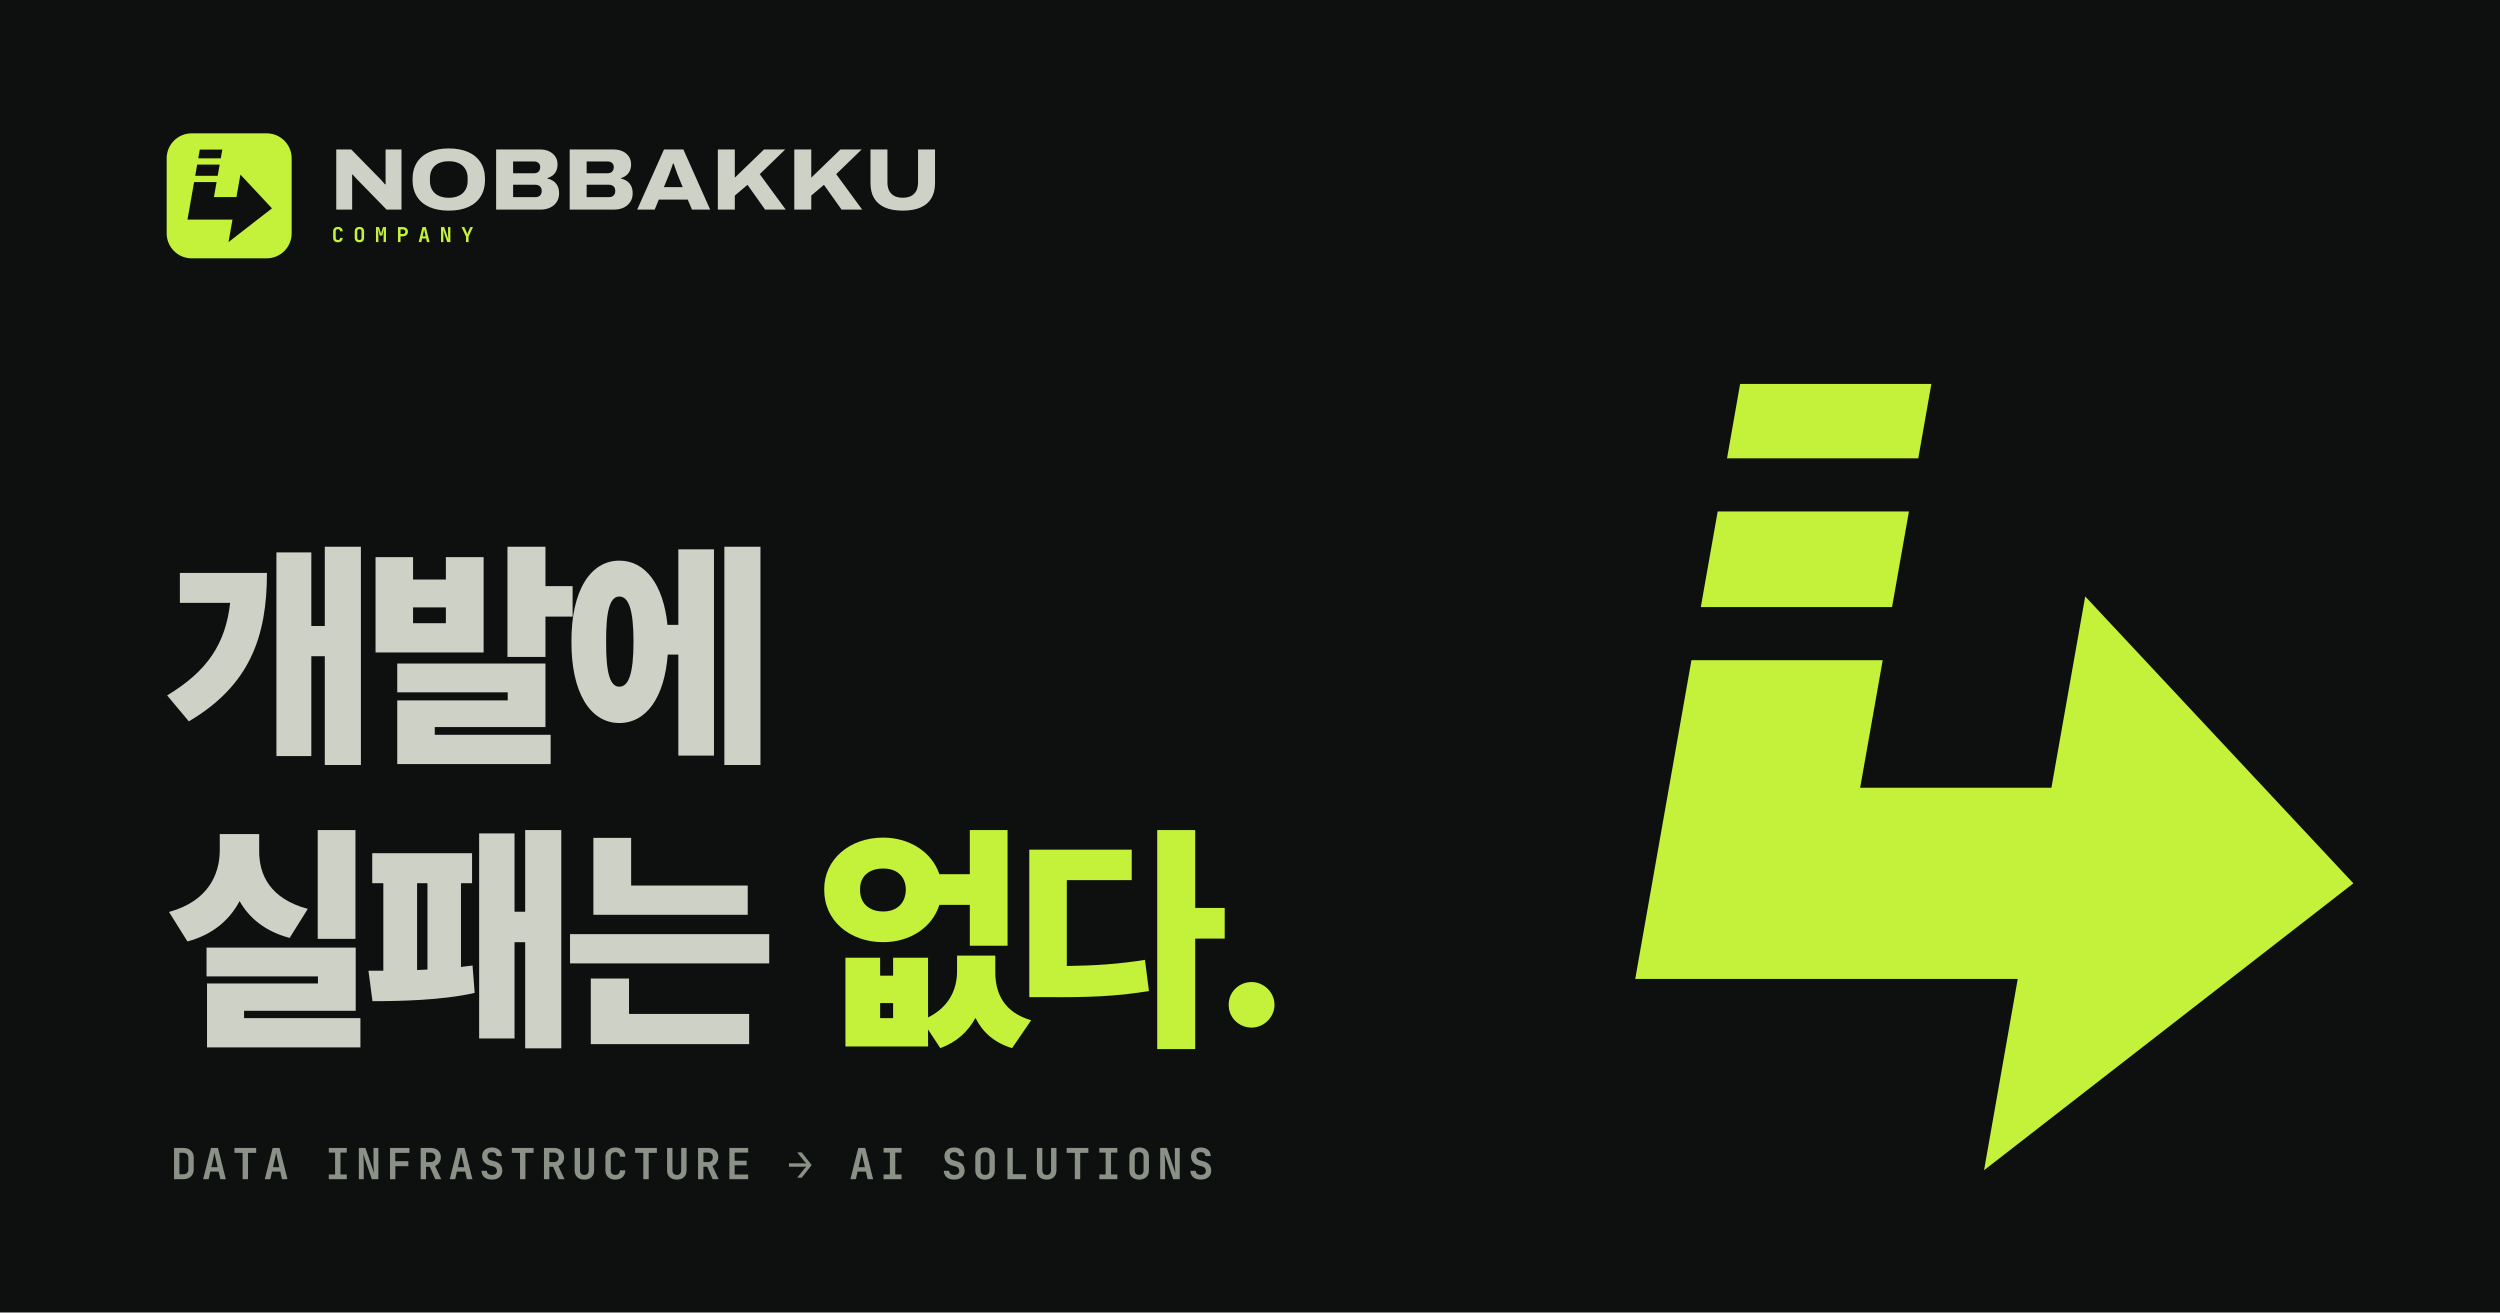
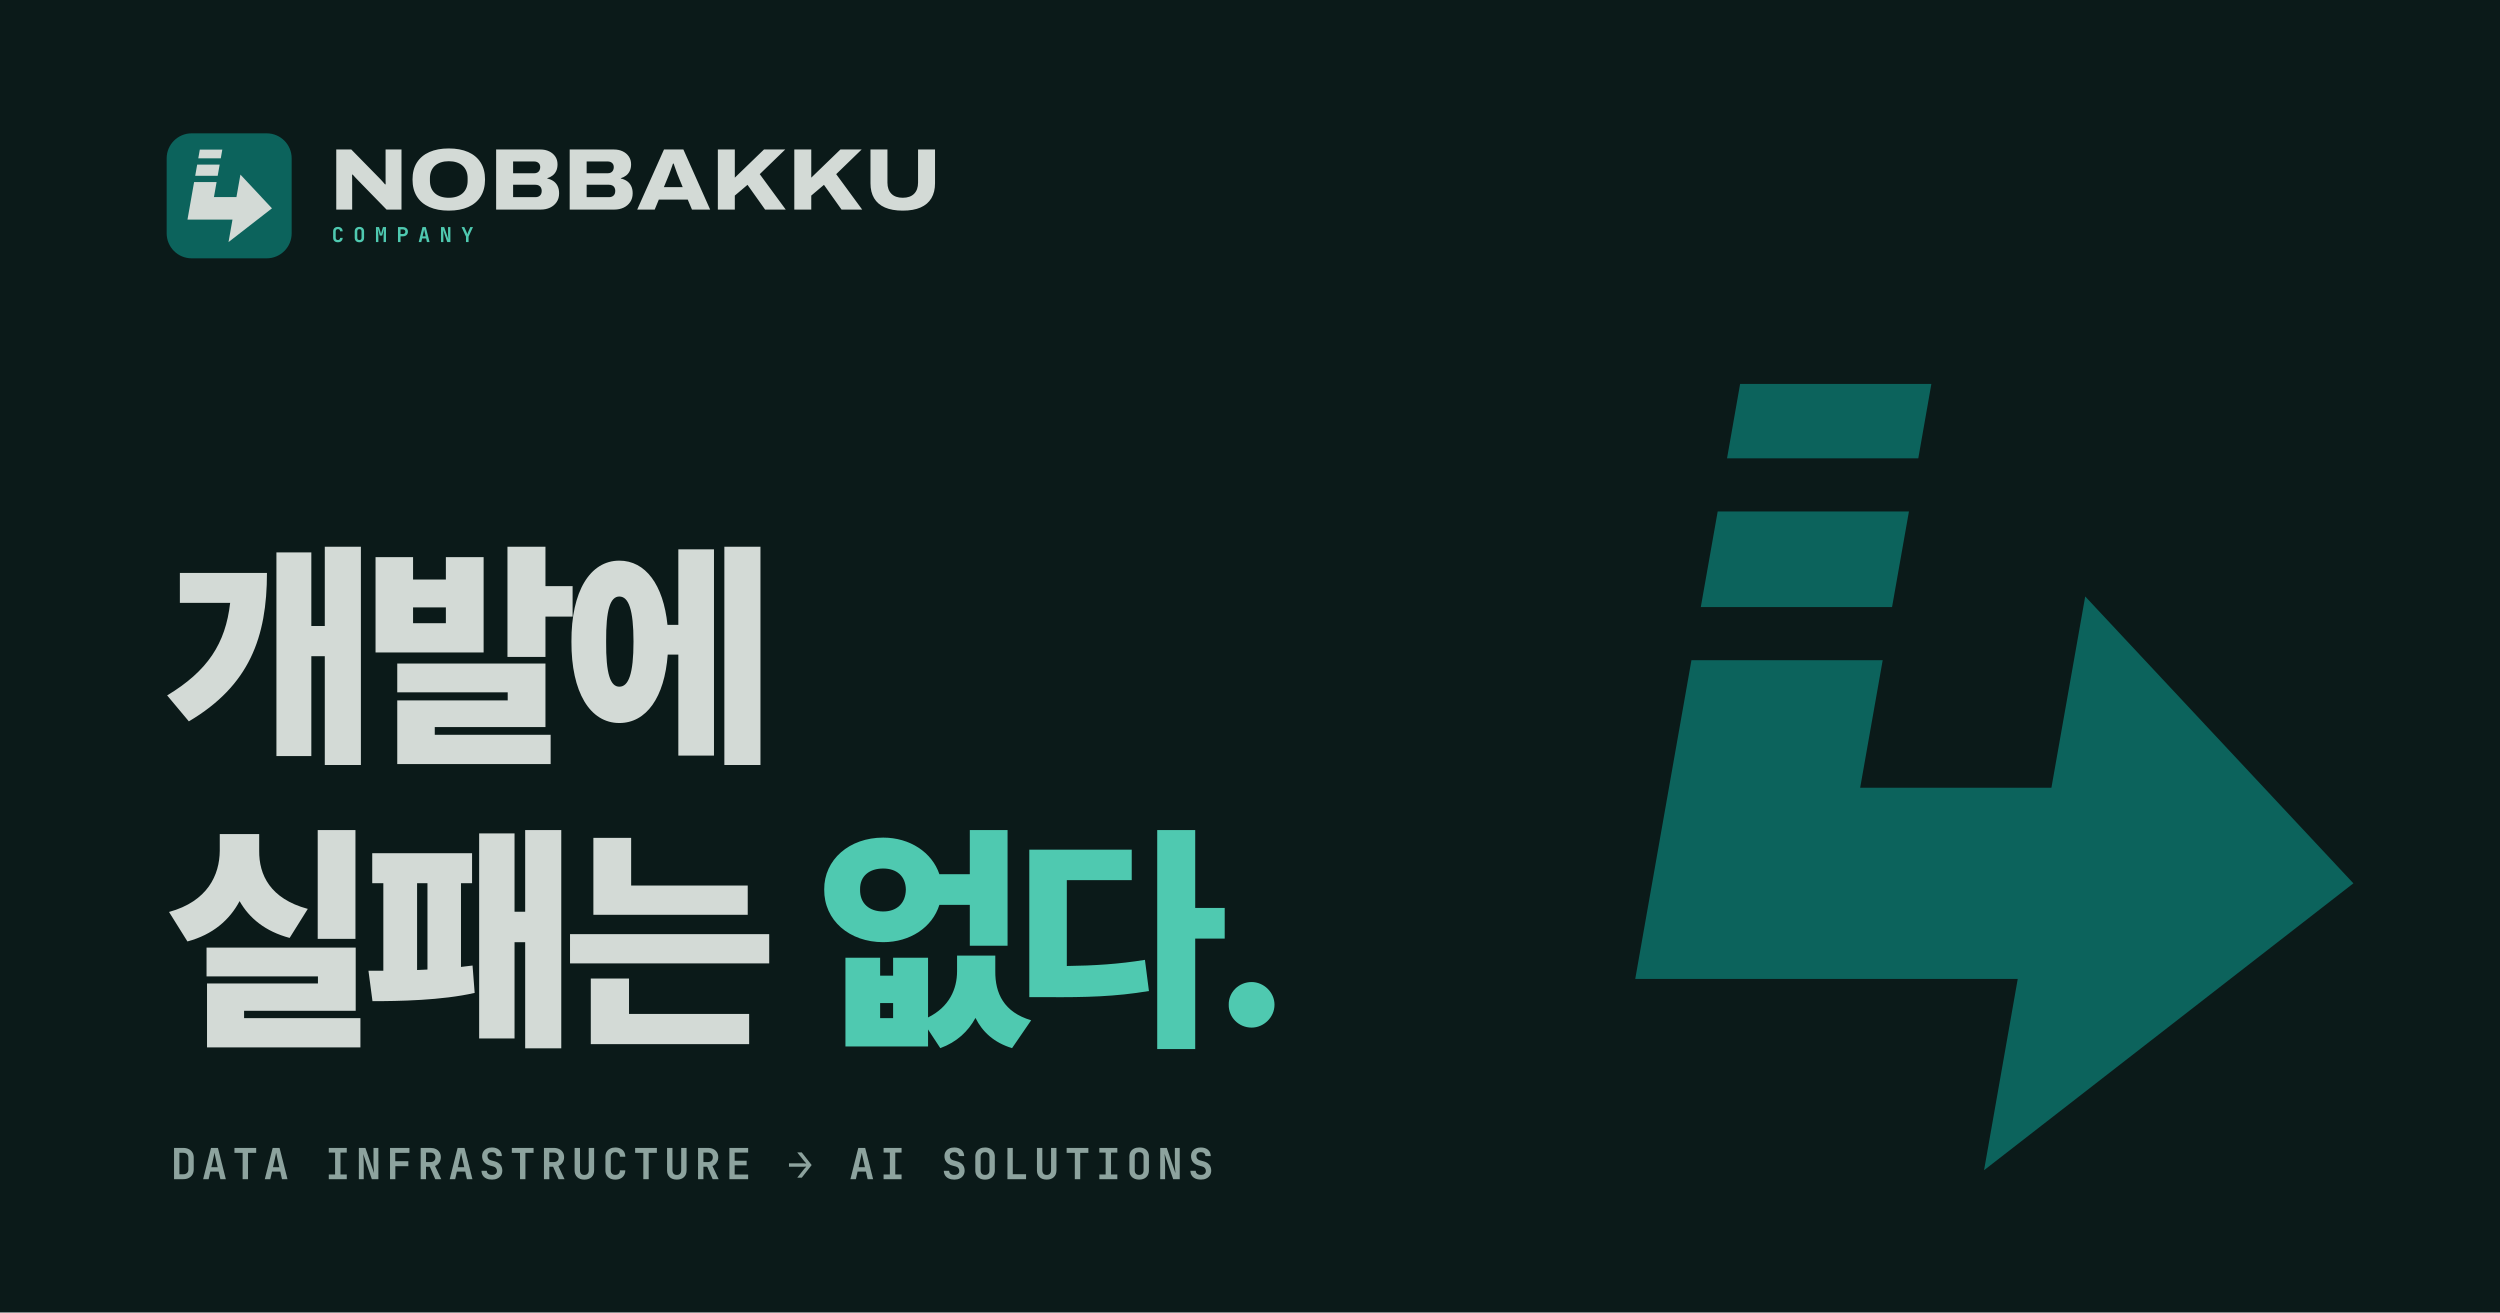
<svg xmlns="http://www.w3.org/2000/svg" viewBox="0 0 1200 630" role="img" aria-label="노빠꾸컴퍼니 — 개발에 실패는 없다.">
-   <rect width="1200" height="630" fill="#0E100F" />
+   <rect width="1200" height="630" fill="#0B1A19" />
  <g transform="translate(80 64) scale(.6)">
-     <path fill="#C4F23A" d="M20 0H80A20 20 0 0 1 100 20V80A20 20 0 0 1 80 100H20A20 20 0 0 1 0 80V20A20 20 0 0 1 20 0Z" />
-     <path fill="#0E100F" d="M26.52 13L44.52 13L43.29 20L25.29 20ZM24.41 25L42.41 25L40.82 34L22.82 34ZM21.94 39L39.94 39L37.82 51L55.82 51L59 33L84.24 60L49.48 87L52.65 69L16.65 69Z" />
-     <path fill="#CDD1C6" d="M135.67 61V12.93H147.7L169.67 35.32Q170.3 35.88 171.21 36.9Q172.12 37.91 173.07 38.96Q174.01 40.01 174.64 40.78H175.2Q175.13 39.38 175.13 37.66Q175.13 35.95 175.13 34.69V12.93H187.87V61H175.9L153.86 38.4Q152.53 37.07 151.1 35.53Q149.66 33.99 148.82 33.01H148.33Q148.33 34.06 148.37 35.71Q148.4 37.35 148.4 39.1V61ZM225.65 61.84Q216.69 61.84 210.19 58.97Q203.68 56.1 200.18 50.54Q196.68 44.98 196.68 36.93Q196.68 28.88 200.18 23.36Q203.68 17.83 210.19 14.96Q216.69 12.09 225.65 12.09Q234.75 12.09 241.22 14.96Q247.69 17.83 251.19 23.36Q254.69 28.88 254.69 36.93Q254.69 44.98 251.19 50.54Q247.69 56.1 241.22 58.97Q234.75 61.84 225.65 61.84ZM225.72 51.55Q229.15 51.55 231.95 50.64Q234.75 49.73 236.71 47.99Q238.66 46.24 239.71 43.72Q240.76 41.2 240.76 38.05V35.81Q240.76 32.66 239.71 30.14Q238.66 27.62 236.71 25.87Q234.75 24.13 231.95 23.22Q229.15 22.31 225.72 22.31Q222.22 22.31 219.42 23.22Q216.62 24.13 214.66 25.87Q212.71 27.62 211.66 30.14Q210.61 32.66 210.61 35.81V38.05Q210.61 41.2 211.66 43.72Q212.71 46.24 214.66 47.99Q216.62 49.73 219.42 50.64Q222.22 51.55 225.72 51.55ZM263.57 61V12.93H299.05Q302.9 12.93 305.98 14.4Q309.06 15.87 310.87 18.53Q312.69 21.19 312.69 24.76Q312.69 27.9 311.61 30.14Q310.52 32.38 308.67 33.78Q306.82 35.18 304.51 35.88V36.16Q307.17 36.72 309.3 38.15Q311.43 39.59 312.69 42.04Q313.95 44.49 313.95 47.99Q313.95 52.11 311.96 55.02Q309.97 57.92 306.68 59.46Q303.39 61 299.26 61ZM277.15 51.06H295.06Q297.23 51.06 298.63 49.8Q300.03 48.55 300.03 45.96Q300.03 44.56 299.43 43.44Q298.84 42.32 297.69 41.72Q296.53 41.13 294.85 41.13H277.15ZM277.15 31.96H293.87Q295.48 31.96 296.57 31.37Q297.65 30.77 298.24 29.65Q298.84 28.53 298.84 27.06Q298.84 24.97 297.51 23.74Q296.18 22.52 294.08 22.52H277.15ZM322.42 61V12.93H357.9Q361.74 12.93 364.82 14.4Q367.9 15.87 369.72 18.53Q371.54 21.19 371.54 24.76Q371.54 27.9 370.45 30.14Q369.37 32.38 367.52 33.78Q365.66 35.18 363.35 35.88V36.16Q366.01 36.72 368.15 38.15Q370.28 39.59 371.54 42.04Q372.8 44.49 372.8 47.99Q372.8 52.11 370.8 55.02Q368.81 57.92 365.52 59.46Q362.23 61 358.1 61ZM335.99 51.06H353.91Q356.08 51.06 357.48 49.8Q358.87 48.55 358.87 45.96Q358.87 44.56 358.28 43.44Q357.69 42.32 356.53 41.72Q355.38 41.13 353.7 41.13H335.99ZM335.99 31.96H352.72Q354.33 31.96 355.41 31.37Q356.5 30.77 357.09 29.65Q357.69 28.53 357.69 27.06Q357.69 24.97 356.36 23.74Q355.03 22.52 352.93 22.52H335.99ZM376.44 61 397.85 12.93H413.38L434.79 61H420.24L416.88 53.02H393.72L390.43 61ZM397.78 43.02H412.82L408.76 33.08Q408.48 32.38 408.06 31.23Q407.64 30.07 407.15 28.71Q406.66 27.34 406.24 26.12Q405.83 24.9 405.62 24.2H405.06Q404.64 25.45 404.04 27.13Q403.45 28.81 402.85 30.42Q402.26 32.03 401.84 33.15ZM440.95 61V12.93H454.52V35.46L477.83 12.93H494.83L474.47 32.66L495.25 61H478.73L464.67 41.2L454.52 49.8V61ZM502.1 61V12.93H515.68V35.46L538.98 12.93H555.98L535.62 32.66L556.4 61H539.89L525.83 41.2L515.68 49.8V61ZM588.87 61.84Q580.33 61.84 574.59 59.32Q568.86 56.8 565.95 51.9Q563.05 47.01 563.05 39.94V12.93H576.62V39.45Q576.62 45.19 579.81 48.37Q582.99 51.55 588.87 51.55Q594.75 51.55 597.93 48.37Q601.11 45.19 601.11 39.45V12.93H614.69V39.94Q614.69 47.01 611.78 51.9Q608.88 56.8 603.14 59.32Q597.41 61.84 588.87 61.84Z" />
-     <path fill="#C4F23A" d="M137 87.16Q135.85 87.16 134.98 86.73Q134.12 86.29 133.65 85.5Q133.18 84.7 133.18 83.61V78.39Q133.18 77.28 133.65 76.5Q134.12 75.71 134.98 75.27Q135.85 74.84 137 74.84Q138.16 74.84 139.01 75.27Q139.86 75.71 140.33 76.5Q140.81 77.28 140.81 78.39H138.74Q138.74 77.53 138.29 77.09Q137.84 76.64 137 76.64Q136.16 76.64 135.7 77.09Q135.24 77.53 135.24 78.37V83.61Q135.24 84.45 135.7 84.9Q136.16 85.36 137 85.36Q137.84 85.36 138.29 84.9Q138.74 84.45 138.74 83.61H140.81Q140.81 84.68 140.33 85.49Q139.86 86.29 139.01 86.73Q138.16 87.16 137 87.16ZM154.19 87.16Q153.04 87.16 152.19 86.73Q151.35 86.29 150.9 85.5Q150.44 84.7 150.44 83.61V78.39Q150.44 77.3 150.9 76.5Q151.35 75.71 152.19 75.27Q153.04 74.84 154.19 74.84Q155.36 74.84 156.2 75.27Q157.04 75.71 157.49 76.5Q157.94 77.3 157.94 78.37V83.61Q157.94 84.7 157.49 85.5Q157.04 86.29 156.2 86.73Q155.36 87.16 154.19 87.16ZM154.19 85.36Q155.03 85.36 155.46 84.9Q155.88 84.45 155.88 83.61V78.39Q155.88 77.53 155.46 77.09Q155.03 76.64 154.19 76.64Q153.35 76.64 152.93 77.09Q152.5 77.53 152.5 78.39V83.61Q152.5 84.45 152.93 84.9Q153.37 85.36 154.19 85.36ZM167.44 87V75H169.87L171.04 78.81Q171.22 79.39 171.34 79.87Q171.45 80.34 171.48 80.56Q171.52 80.34 171.63 79.87Q171.75 79.39 171.91 78.81L173.03 75H175.46V87H173.54V83.27Q173.54 82.45 173.59 81.48Q173.64 80.51 173.7 79.54Q173.77 78.57 173.86 77.7Q173.95 76.82 174.02 76.17L172.41 81.84H170.53L168.87 76.17Q168.95 76.79 169.04 77.64Q169.12 78.48 169.19 79.45Q169.27 80.41 169.32 81.39Q169.36 82.38 169.36 83.27V87ZM185.05 87V75H189.04Q190.24 75 191.14 75.46Q192.03 75.92 192.53 76.75Q193.02 77.58 193.02 78.7Q193.02 79.8 192.52 80.64Q192.02 81.48 191.13 81.94Q190.24 82.4 189.04 82.4H187.1V87ZM187.1 80.54H189.04Q189.9 80.54 190.41 80.04Q190.93 79.54 190.93 78.7Q190.93 77.84 190.41 77.35Q189.9 76.86 189.04 76.86H187.1ZM201.62 87 204.64 75H207.29L210.33 87H208.22L207.57 84.09H204.38L203.72 87ZM204.76 82.41H207.19L206.47 79.19Q206.28 78.39 206.15 77.74Q206.02 77.09 205.97 76.79Q205.92 77.09 205.8 77.74Q205.68 78.39 205.48 79.18ZM219.48 87V75H222L225.34 84.7Q225.29 84.17 225.23 83.46Q225.17 82.74 225.14 81.99Q225.11 81.25 225.11 80.69V75H226.98V87H224.47L221.16 77.3Q221.19 77.78 221.24 78.45Q221.29 79.13 221.33 79.83Q221.36 80.54 221.36 81.13V87ZM239.46 87V82.64L235.94 75H238.09L239.97 79.16Q240.18 79.65 240.33 80.13Q240.48 80.61 240.53 80.87Q240.59 80.61 240.73 80.13Q240.87 79.65 241.08 79.16L242.91 75H245.05L241.53 82.64V87Z" />
+     <path fill="#0C635C" d="M20 0H80A20 20 0 0 1 100 20V80A20 20 0 0 1 80 100H20A20 20 0 0 1 0 80V20A20 20 0 0 1 20 0Z" />
+     <path fill="#D3DAD6" d="M26.52 13L44.52 13L43.29 20L25.29 20ZM24.41 25L42.41 25L40.82 34L22.82 34ZM21.94 39L39.94 39L37.82 51L55.82 51L59 33L84.24 60L49.48 87L52.65 69L16.65 69Z" />
+     <path fill="#D3DAD6" d="M135.67 61V12.93H147.7L169.67 35.32Q170.3 35.88 171.21 36.9Q172.12 37.91 173.07 38.96Q174.01 40.01 174.64 40.78H175.2Q175.13 39.38 175.13 37.66Q175.13 35.95 175.13 34.69V12.93H187.87V61H175.9L153.86 38.4Q152.53 37.07 151.1 35.53Q149.66 33.99 148.82 33.01H148.33Q148.33 34.06 148.37 35.71Q148.4 37.35 148.4 39.1V61ZM225.65 61.84Q216.69 61.84 210.19 58.97Q203.68 56.1 200.18 50.54Q196.68 44.98 196.68 36.93Q196.68 28.88 200.18 23.36Q203.68 17.83 210.19 14.96Q216.69 12.09 225.65 12.09Q234.75 12.09 241.22 14.96Q247.69 17.83 251.19 23.36Q254.69 28.88 254.69 36.93Q254.69 44.98 251.19 50.54Q247.69 56.1 241.22 58.97Q234.75 61.84 225.65 61.84ZM225.72 51.55Q229.15 51.55 231.95 50.64Q234.75 49.73 236.71 47.99Q238.66 46.24 239.71 43.72Q240.76 41.2 240.76 38.05V35.81Q240.76 32.66 239.71 30.14Q238.66 27.62 236.71 25.87Q234.75 24.13 231.95 23.22Q229.15 22.31 225.72 22.31Q222.22 22.31 219.42 23.22Q216.62 24.13 214.66 25.87Q212.71 27.62 211.66 30.14Q210.61 32.66 210.61 35.81V38.05Q210.61 41.2 211.66 43.72Q212.71 46.24 214.66 47.99Q216.62 49.73 219.42 50.64Q222.22 51.55 225.72 51.55ZM263.57 61V12.93H299.05Q302.9 12.93 305.98 14.4Q309.06 15.87 310.87 18.53Q312.69 21.19 312.69 24.76Q312.69 27.9 311.61 30.14Q310.52 32.38 308.67 33.78Q306.82 35.18 304.51 35.88V36.16Q307.17 36.72 309.3 38.15Q311.43 39.59 312.69 42.04Q313.95 44.49 313.95 47.99Q313.95 52.11 311.96 55.02Q309.97 57.92 306.68 59.46Q303.39 61 299.26 61ZM277.15 51.06H295.06Q297.23 51.06 298.63 49.8Q300.03 48.55 300.03 45.96Q300.03 44.56 299.43 43.44Q298.84 42.32 297.69 41.72Q296.53 41.13 294.85 41.13H277.15ZM277.15 31.96H293.87Q295.48 31.96 296.57 31.37Q297.65 30.77 298.24 29.65Q298.84 28.53 298.84 27.06Q298.84 24.97 297.51 23.74Q296.18 22.52 294.08 22.52H277.15ZM322.42 61V12.93H357.9Q361.74 12.93 364.82 14.4Q367.9 15.87 369.72 18.53Q371.54 21.19 371.54 24.76Q371.54 27.9 370.45 30.14Q369.37 32.38 367.52 33.78Q365.66 35.18 363.35 35.88V36.16Q366.01 36.72 368.15 38.15Q370.28 39.59 371.54 42.04Q372.8 44.49 372.8 47.99Q372.8 52.11 370.8 55.02Q368.81 57.92 365.52 59.46Q362.23 61 358.1 61ZM335.99 51.06H353.91Q356.08 51.06 357.48 49.8Q358.87 48.55 358.87 45.96Q358.87 44.56 358.28 43.44Q357.69 42.32 356.53 41.72Q355.38 41.13 353.7 41.13H335.99ZM335.99 31.96H352.72Q354.33 31.96 355.41 31.37Q356.5 30.77 357.09 29.65Q357.69 28.53 357.69 27.06Q357.69 24.97 356.36 23.74Q355.03 22.52 352.93 22.52H335.99ZM376.44 61 397.85 12.93H413.38L434.79 61H420.24L416.88 53.02H393.72L390.43 61ZM397.78 43.02H412.82L408.76 33.08Q408.48 32.38 408.06 31.23Q407.64 30.07 407.15 28.71Q406.66 27.34 406.24 26.12Q405.83 24.9 405.62 24.2H405.06Q404.64 25.45 404.04 27.13Q403.45 28.81 402.85 30.42Q402.26 32.03 401.84 33.15ZM440.95 61V12.93H454.52V35.46L477.83 12.93H494.83L474.47 32.66L495.25 61H478.73L464.67 41.2L454.52 49.8V61ZM502.1 61V12.93H515.68V35.46L538.98 12.93H555.98L535.62 32.66L556.4 61H539.89L525.83 41.2L515.68 49.8V61ZM588.87 61.84Q580.33 61.84 574.59 59.32Q568.86 56.8 565.95 51.9Q563.05 47.01 563.05 39.94V12.93H576.62V39.45Q576.62 45.19 579.81 48.37Q582.99 51.55 588.87 51.55Q594.75 51.55 597.93 48.37Q601.11 45.19 601.11 39.45V12.93H614.69V39.94Q614.69 47.01 611.78 51.9Q608.88 56.8 603.14 59.32Q597.41 61.84 588.87 61.84Z" />
+     <path fill="#4FC9B0" d="M137 87.16Q135.85 87.16 134.98 86.73Q134.12 86.29 133.65 85.5Q133.18 84.7 133.18 83.61V78.39Q133.18 77.28 133.65 76.5Q134.12 75.71 134.98 75.27Q135.85 74.84 137 74.84Q138.16 74.84 139.01 75.27Q139.86 75.71 140.33 76.5Q140.81 77.28 140.81 78.39H138.74Q138.74 77.53 138.29 77.09Q137.84 76.64 137 76.64Q136.16 76.64 135.7 77.09Q135.24 77.53 135.24 78.37V83.61Q135.24 84.45 135.7 84.9Q136.16 85.36 137 85.36Q137.84 85.36 138.29 84.9Q138.74 84.45 138.74 83.61H140.81Q140.81 84.68 140.33 85.49Q139.86 86.29 139.01 86.73Q138.16 87.16 137 87.16ZM154.19 87.16Q153.04 87.16 152.19 86.73Q151.35 86.29 150.9 85.5Q150.44 84.7 150.44 83.61V78.39Q150.44 77.3 150.9 76.5Q151.35 75.71 152.19 75.27Q153.04 74.84 154.19 74.84Q155.36 74.84 156.2 75.27Q157.04 75.71 157.49 76.5Q157.94 77.3 157.94 78.37V83.61Q157.94 84.7 157.49 85.5Q157.04 86.29 156.2 86.73Q155.36 87.16 154.19 87.16ZM154.19 85.36Q155.03 85.36 155.46 84.9Q155.88 84.45 155.88 83.61V78.39Q155.88 77.53 155.46 77.09Q155.03 76.64 154.19 76.64Q153.35 76.64 152.93 77.09Q152.5 77.53 152.5 78.39V83.61Q152.5 84.45 152.93 84.9Q153.37 85.36 154.19 85.36ZM167.44 87V75H169.87L171.04 78.81Q171.22 79.39 171.34 79.87Q171.45 80.34 171.48 80.56Q171.52 80.34 171.63 79.87Q171.75 79.39 171.91 78.81L173.03 75H175.46V87H173.54V83.27Q173.54 82.45 173.59 81.48Q173.64 80.51 173.7 79.54Q173.77 78.57 173.86 77.7Q173.95 76.82 174.02 76.17L172.41 81.84H170.53L168.87 76.17Q168.95 76.79 169.04 77.64Q169.12 78.48 169.19 79.45Q169.27 80.41 169.32 81.39Q169.36 82.38 169.36 83.27V87ZM185.05 87V75H189.04Q190.24 75 191.14 75.46Q192.03 75.92 192.53 76.75Q193.02 77.58 193.02 78.7Q193.02 79.8 192.52 80.64Q192.02 81.48 191.13 81.94Q190.24 82.4 189.04 82.4H187.1V87ZM187.1 80.54H189.04Q189.9 80.54 190.41 80.04Q190.93 79.54 190.93 78.7Q190.93 77.84 190.41 77.35Q189.9 76.86 189.04 76.86H187.1ZM201.62 87 204.64 75H207.29L210.33 87H208.22L207.57 84.09H204.38L203.72 87ZM204.76 82.41H207.19L206.47 79.19Q206.28 78.39 206.15 77.74Q206.02 77.09 205.97 76.79Q205.92 77.09 205.8 77.74Q205.68 78.39 205.48 79.18ZM219.48 87V75H222L225.34 84.7Q225.29 84.17 225.23 83.46Q225.17 82.74 225.14 81.99Q225.11 81.25 225.11 80.69V75H226.98V87H224.47L221.16 77.3Q221.19 77.78 221.24 78.45Q221.29 79.13 221.33 79.83Q221.36 80.54 221.36 81.13V87ZM239.46 87V82.64L235.94 75H238.09L239.97 79.16Q240.18 79.65 240.33 80.13Q240.48 80.61 240.53 80.87Q240.59 80.61 240.73 80.13Q240.87 79.65 241.08 79.16L242.91 75H245.05L241.53 82.64V87Z" />
  </g>
-   <path fill="#CDD1C6" d="M173.23 262.43H155.9V300.49H149.44V265.15H132.68V362.91H149.44V314.99H155.9V367.21H173.23ZM128.14 275H86.34V289.39H110.47C108.26 308.93 99.65 322.07 80.23 333.8L90.65 346.26C119.76 329.04 128.14 305.82 128.14 275ZM198.27 267.41H180.26V313.18H232.14V267.41H214.02V278.18H198.27ZM198.27 299.13V291.54H214.02V299.13ZM261.82 262.43H243.58V315.33H261.82V295.96H274.85V281.35H261.82ZM261.82 318.5H190.68V332.32H243.7V336.18H190.68V366.76H264.31V352.71H208.69V348.98H261.82ZM365.02 262.43H347.69V367.21H365.02ZM342.71 263.68H325.6V299.93H320.39C318.41 280.61 309.8 269.11 297.28 269.11C283.24 269.11 274.17 283.84 274.29 307.97C274.17 332.32 283.24 347.05 297.28 347.05C310.2 347.05 318.98 334.82 320.51 314.2H325.6V362.68H342.71ZM297.28 286.33C301.7 286.33 304.08 292.56 304.08 307.97C304.08 323.49 301.7 329.61 297.28 329.61C292.98 329.61 290.83 323.49 290.94 307.97C290.83 292.56 292.98 286.33 297.28 286.33ZM170.62 398.43H152.5V450.65H170.62ZM170.74 454.84H99.14V468.66H152.61V472.06H99.37V502.76H173V488.71H117.16V485.2H170.74ZM124.41 408.4V400.36H105.49V408.4C105.38 419.95 99.71 432.64 81.13 437.74L89.97 451.9C102.2 448.61 110.25 441.53 115 432.53C119.65 440.74 127.35 447.08 139.02 450.2L147.74 436.27C129.62 431.39 124.29 419.84 124.41 408.4ZM269.41 398.43H252.08V437.62H246.98V400.02H229.99V498.46H246.98V452.24H252.08V503.21H269.41ZM226.59 409.53H178.67V423.92H184V465.95H176.86L178.79 480.56C191.13 480.56 212.09 480.22 227.84 476.59L226.82 463.45L221.27 464.13V423.92H226.59ZM200.2 465.61V423.92H205.18V465.38ZM358.91 425.05H302.95V402.17H284.82V439.1H358.91ZM369.22 448.39H273.61V462.43H369.22ZM359.59 486.68H301.93V469.68H283.58V501.18H359.59Z" />
-   <path fill="#C4F23A" d="M422.46 459.71H405.81V502.31H445.46V494.15L451.35 503.1C459.28 500.21 464.72 495.06 468.23 488.6C471.57 495.34 477.18 500.5 485.79 503.1L494.96 489.73C481.82 485.88 477.63 476.71 477.74 466.17V458.7H459.39V466.17C459.39 474.78 455.65 483.33 445.46 488.38V459.71H428.69V468.32H422.46ZM422.46 488.71V481.46H428.69V488.71ZM423.94 402.05C407.74 402.05 395.5 412.59 395.62 426.98C395.5 441.82 407.74 452.24 423.94 452.24C436.85 452.24 447.5 445.16 450.9 434.34H465.51V453.94H483.63V398.43H465.51V419.61H450.9C447.38 409.13 436.74 402.05 423.94 402.05ZM423.94 416.89C430.28 416.89 434.7 420.41 434.81 426.98C434.7 433.77 430.28 437.51 423.94 437.51C417.37 437.51 412.72 433.77 412.83 426.98C412.72 420.41 417.37 416.89 423.94 416.89ZM573.7 398.43H555.46V503.55H573.7V450.54H587.86V435.81H573.7ZM543.23 407.83H494.06V478.63H503.12C520.8 478.75 535.41 478.41 551.49 475.69L549.57 460.73C536.99 462.77 525.16 463.51 512.07 463.68V422.45H543.23ZM600.78 493.25C606.55 493.25 611.76 488.38 611.76 482.26C611.76 476.25 606.55 471.38 600.78 471.38C594.66 471.38 589.68 476.25 589.79 482.26C589.68 488.38 594.66 493.25 600.78 493.25Z" />
-   <path fill="#8B9187" d="M83.54 566V551H88Q89.52 551 90.64 551.58Q91.76 552.15 92.38 553.2Q92.99 554.25 92.99 555.68V561.29Q92.99 562.71 92.38 563.77Q91.76 564.83 90.64 565.41Q89.52 566 88 566ZM86.11 563.64H88Q89.11 563.64 89.77 563.01Q90.42 562.38 90.42 561.29V555.68Q90.42 554.62 89.77 553.99Q89.11 553.36 88 553.36H86.11ZM97.51 566 101.29 551H104.6L108.4 566H105.77L104.95 562.36H100.97L100.14 566ZM101.44 560.27H104.48L103.58 556.24Q103.35 555.23 103.18 554.42Q103.02 553.61 102.96 553.24Q102.9 553.61 102.74 554.42Q102.59 555.23 102.34 556.22ZM116.46 566V553.38H112.53V551H122.97V553.38H119.05V566ZM127.1 566 130.88 551H134.19L137.99 566H135.36L134.54 562.36H130.55L129.73 566ZM131.03 560.27H134.07L133.16 556.24Q132.94 555.23 132.77 554.42Q132.61 553.61 132.55 553.24Q132.49 553.61 132.33 554.42Q132.18 555.23 131.93 556.22ZM157.82 566V563.74H160.84V553.26H157.82V551H166.45V553.26H163.43V563.74H166.45V566ZM172.25 566V551H175.39L179.56 563.12Q179.5 562.47 179.43 561.57Q179.36 560.68 179.32 559.74Q179.27 558.81 179.27 558.11V551H181.62V566H178.47L174.34 553.88Q174.38 554.47 174.45 555.32Q174.51 556.16 174.55 557.04Q174.59 557.92 174.59 558.66V566ZM187.21 566V551H196.53V553.38H189.73V557.39H196V559.77H189.77V566ZM201.92 566V551H206.66Q208.16 551 209.26 551.55Q210.36 552.11 210.98 553.11Q211.6 554.1 211.6 555.46Q211.6 556.94 210.85 558.07Q210.1 559.2 208.82 559.67L211.8 566H208.92L206.32 560.04H204.49V566ZM204.49 557.78H206.66Q207.75 557.78 208.37 557.18Q208.99 556.59 208.99 555.54Q208.99 554.47 208.37 553.87Q207.75 553.26 206.66 553.26H204.49ZM215.87 566 219.65 551H222.96L226.76 566H224.13L223.31 562.36H219.32L218.5 566ZM219.79 560.27H222.84L221.93 556.24Q221.71 555.23 221.54 554.42Q221.38 553.61 221.32 553.24Q221.25 553.61 221.1 554.42Q220.95 555.23 220.7 556.22ZM236.15 566.21Q234.61 566.21 233.48 565.69Q232.35 565.18 231.74 564.22Q231.14 563.27 231.12 561.97H233.68Q233.68 562.9 234.35 563.42Q235.02 563.95 236.17 563.95Q237.28 563.95 237.91 563.43Q238.53 562.92 238.53 562.01Q238.53 561.25 238.09 560.69Q237.65 560.12 236.83 559.92L235.1 559.45Q233.34 558.99 232.38 557.82Q231.42 556.65 231.42 554.99Q231.42 553.71 232 552.77Q232.58 551.82 233.63 551.31Q234.69 550.79 236.13 550.79Q238.31 550.79 239.58 551.91Q240.86 553.03 240.88 554.92H238.31Q238.31 554.04 237.73 553.54Q237.16 553.03 236.11 553.03Q235.1 553.03 234.55 553.51Q233.99 553.98 233.99 554.84Q233.99 555.62 234.41 556.17Q234.84 556.71 235.64 556.94L237.42 557.43Q239.21 557.88 240.16 559.04Q241.1 560.21 241.1 561.91Q241.1 563.18 240.49 564.16Q239.87 565.14 238.76 565.67Q237.65 566.21 236.15 566.21ZM249.61 566V553.38H245.68V551H256.12V553.38H252.2V566ZM261.1 566V551H265.84Q267.34 551 268.44 551.55Q269.54 552.11 270.16 553.11Q270.77 554.1 270.77 555.46Q270.77 556.94 270.02 558.07Q269.27 559.2 268 559.67L270.98 566H268.1L265.49 560.04H263.66V566ZM263.66 557.78H265.84Q266.93 557.78 267.55 557.18Q268.16 556.59 268.16 555.54Q268.16 554.47 267.55 553.87Q266.93 553.26 265.84 553.26H263.66ZM280.49 566.21Q278.29 566.21 277.05 565Q275.81 563.8 275.81 561.73V551H278.4V561.71Q278.4 562.77 278.93 563.37Q279.47 563.97 280.49 563.97Q281.5 563.97 282.04 563.37Q282.59 562.77 282.59 561.71V551H285.18V561.73Q285.18 563.8 283.95 565Q282.71 566.21 280.49 566.21ZM295.37 566.21Q293.93 566.21 292.85 565.66Q291.77 565.12 291.19 564.12Q290.6 563.12 290.6 561.77V555.23Q290.6 553.86 291.19 552.87Q291.77 551.88 292.85 551.34Q293.93 550.79 295.37 550.79Q296.83 550.79 297.89 551.34Q298.95 551.88 299.54 552.87Q300.14 553.86 300.14 555.23H297.55Q297.55 554.16 296.98 553.61Q296.42 553.05 295.37 553.05Q294.32 553.05 293.75 553.61Q293.17 554.16 293.17 555.21V561.77Q293.17 562.82 293.75 563.38Q294.32 563.95 295.37 563.95Q296.42 563.95 296.98 563.38Q297.55 562.82 297.55 561.77H300.14Q300.14 563.1 299.54 564.11Q298.95 565.12 297.89 565.66Q296.83 566.21 295.37 566.21ZM308.79 566V553.38H304.86V551H315.3V553.38H311.38V566ZM324.88 566.21Q322.68 566.21 321.43 565Q320.19 563.8 320.19 561.73V551H322.78V561.71Q322.78 562.77 323.32 563.37Q323.85 563.97 324.88 563.97Q325.88 563.97 326.43 563.37Q326.97 562.77 326.97 561.71V551H329.56V561.73Q329.56 563.8 328.33 565Q327.1 566.21 324.88 566.21ZM335.07 566V551H339.82Q341.32 551 342.41 551.55Q343.51 552.11 344.13 553.11Q344.75 554.1 344.75 555.46Q344.75 556.94 344 558.07Q343.25 559.2 341.97 559.67L344.95 566H342.08L339.47 560.04H337.64V566ZM337.64 557.78H339.82Q340.9 557.78 341.52 557.18Q342.14 556.59 342.14 555.54Q342.14 554.47 341.52 553.87Q340.9 553.26 339.82 553.26H337.64ZM350.11 566V551H359.11V553.24H352.64V557.14H358.39V559.36H352.64V563.76H359.11V566ZM382.68 565.28 386.01 561.07Q386.21 560.8 386.48 560.54Q386.75 560.29 386.93 560.14V559.96Q386.66 559.98 386.25 560.01Q385.84 560.04 385.49 560.04H378.71V558.4H385.49Q385.84 558.4 386.25 558.43Q386.66 558.46 386.93 558.5V558.32Q386.79 558.19 386.53 557.92Q386.27 557.66 386.01 557.35L382.68 553.16H384.84L389.6 559.22L384.86 565.28ZM408.2 566 411.98 551H415.29L419.09 566H416.46L415.64 562.36H411.65L410.83 566ZM412.12 560.27H415.16L414.26 556.24Q414.03 555.23 413.87 554.42Q413.71 553.61 413.64 553.24Q413.58 553.61 413.43 554.42Q413.27 555.23 413.03 556.22ZM424.12 566V563.74H427.14V553.26H424.12V551H432.75V553.26H429.73V563.74H432.75V566ZM458.07 566.21Q456.53 566.21 455.4 565.69Q454.27 565.18 453.66 564.22Q453.05 563.27 453.03 561.97H455.6Q455.6 562.9 456.27 563.42Q456.94 563.95 458.09 563.95Q459.2 563.95 459.83 563.43Q460.45 562.92 460.45 562.01Q460.45 561.25 460.01 560.69Q459.57 560.12 458.75 559.92L457.02 559.45Q455.25 558.99 454.3 557.82Q453.34 556.65 453.34 554.99Q453.34 553.71 453.92 552.77Q454.49 551.82 455.55 551.31Q456.61 550.79 458.05 550.79Q460.23 550.79 461.5 551.91Q462.77 553.03 462.79 554.92H460.23Q460.23 554.04 459.65 553.54Q459.08 553.03 458.03 553.03Q457.02 553.03 456.47 553.51Q455.91 553.98 455.91 554.84Q455.91 555.62 456.33 556.17Q456.75 556.71 457.55 556.94L459.34 557.43Q461.13 557.88 462.08 559.04Q463.02 560.21 463.02 561.91Q463.02 563.18 462.4 564.16Q461.79 565.14 460.68 565.67Q459.57 566.21 458.07 566.21ZM472.82 566.21Q471.38 566.21 470.33 565.66Q469.27 565.12 468.7 564.12Q468.14 563.12 468.14 561.77V555.23Q468.14 553.88 468.7 552.88Q469.27 551.88 470.33 551.34Q471.38 550.79 472.82 550.79Q474.28 550.79 475.33 551.34Q476.38 551.88 476.94 552.88Q477.51 553.88 477.51 555.21V561.77Q477.51 563.12 476.94 564.12Q476.38 565.12 475.33 565.66Q474.28 566.21 472.82 566.21ZM472.82 563.95Q473.87 563.95 474.4 563.38Q474.94 562.82 474.94 561.77V555.23Q474.94 554.16 474.4 553.61Q473.87 553.05 472.82 553.05Q471.77 553.05 471.24 553.61Q470.71 554.16 470.71 555.23V561.77Q470.71 562.82 471.25 563.38Q471.79 563.95 472.82 563.95ZM483.57 566V551H486.14V563.62H492.51V566ZM502.41 566.21Q500.21 566.21 498.97 565Q497.73 563.8 497.73 561.73V551H500.32V561.71Q500.32 562.77 500.85 563.37Q501.38 563.97 502.41 563.97Q503.42 563.97 503.96 563.37Q504.51 562.77 504.51 561.71V551H507.1V561.73Q507.1 563.8 505.86 565Q504.63 566.21 502.41 566.21ZM515.91 566V553.38H511.99V551H522.42V553.38H518.5V566ZM527.68 566V563.74H530.71V553.26H527.68V551H536.32V553.26H533.29V563.74H536.32V566ZM546.79 566.21Q545.36 566.21 544.3 565.66Q543.24 565.12 542.67 564.12Q542.11 563.12 542.11 561.77V555.23Q542.11 553.88 542.67 552.88Q543.24 551.88 544.3 551.34Q545.36 550.79 546.79 550.79Q548.25 550.79 549.3 551.34Q550.35 551.88 550.91 552.88Q551.48 553.88 551.48 555.21V561.77Q551.48 563.12 550.91 564.12Q550.35 565.12 549.3 565.66Q548.25 566.21 546.79 566.21ZM546.79 563.95Q547.84 563.95 548.38 563.38Q548.91 562.82 548.91 561.77V555.23Q548.91 554.16 548.38 553.61Q547.84 553.05 546.79 553.05Q545.75 553.05 545.21 553.61Q544.68 554.16 544.68 555.23V561.77Q544.68 562.82 545.22 563.38Q545.77 563.95 546.79 563.95ZM556.9 566V551H560.05L564.22 563.12Q564.16 562.47 564.09 561.57Q564.01 560.68 563.97 559.74Q563.93 558.81 563.93 558.11V551H566.27V566H563.13L559 553.88Q559.04 554.47 559.1 555.32Q559.16 556.16 559.21 557.04Q559.25 557.92 559.25 558.66V566ZM576.42 566.21Q574.88 566.21 573.75 565.69Q572.62 565.18 572.02 564.22Q571.41 563.27 571.39 561.97H573.96Q573.96 562.9 574.63 563.42Q575.29 563.95 576.45 563.95Q577.55 563.95 578.18 563.43Q578.81 562.92 578.81 562.01Q578.81 561.25 578.37 560.69Q577.92 560.12 577.1 559.92L575.38 559.45Q573.61 558.99 572.65 557.82Q571.7 556.65 571.7 554.99Q571.7 553.71 572.27 552.77Q572.85 551.82 573.91 551.31Q574.97 550.79 576.4 550.79Q578.58 550.79 579.86 551.91Q581.13 553.03 581.15 554.92H578.58Q578.58 554.04 578.01 553.54Q577.43 553.03 576.38 553.03Q575.38 553.03 574.82 553.51Q574.27 553.98 574.27 554.84Q574.27 555.62 574.69 556.17Q575.11 556.71 575.91 556.94L577.7 557.43Q579.49 557.88 580.43 559.04Q581.38 560.21 581.38 561.91Q581.38 563.18 580.76 564.16Q580.14 565.14 579.03 565.67Q577.92 566.21 576.42 566.21Z" />
+   <path fill="#D3DAD6" d="M173.23 262.43H155.9V300.49H149.44V265.15H132.68V362.91H149.44V314.99H155.9V367.21H173.23ZM128.14 275H86.34V289.39H110.47C108.26 308.93 99.65 322.07 80.23 333.8L90.65 346.26C119.76 329.04 128.14 305.82 128.14 275ZM198.27 267.41H180.26V313.18H232.14V267.41H214.02V278.18H198.27ZM198.27 299.13V291.54H214.02V299.13ZM261.82 262.43H243.58V315.33H261.82V295.96H274.85V281.35H261.82ZM261.82 318.5H190.68V332.32H243.7V336.18H190.68V366.76H264.31V352.71H208.69V348.98H261.82ZM365.02 262.43H347.69V367.21H365.02ZM342.71 263.68H325.6V299.93H320.39C318.41 280.61 309.8 269.11 297.28 269.11C283.24 269.11 274.17 283.84 274.29 307.97C274.17 332.32 283.24 347.05 297.28 347.05C310.2 347.05 318.98 334.82 320.51 314.2H325.6V362.68H342.71ZM297.28 286.33C301.7 286.33 304.08 292.56 304.08 307.97C304.08 323.49 301.7 329.61 297.28 329.61C292.98 329.61 290.83 323.49 290.94 307.97C290.83 292.56 292.98 286.33 297.28 286.33ZM170.62 398.43H152.5V450.65H170.62ZM170.74 454.84H99.14V468.66H152.61V472.06H99.37V502.76H173V488.71H117.16V485.2H170.74ZM124.41 408.4V400.36H105.49V408.4C105.38 419.95 99.71 432.64 81.13 437.74L89.97 451.9C102.2 448.61 110.25 441.53 115 432.53C119.65 440.74 127.35 447.08 139.02 450.2L147.74 436.27C129.62 431.39 124.29 419.84 124.41 408.4ZM269.41 398.43H252.08V437.62H246.98V400.02H229.99V498.46H246.98V452.24H252.08V503.21H269.41ZM226.59 409.53H178.67V423.92H184V465.95H176.86L178.79 480.56C191.13 480.56 212.09 480.22 227.84 476.59L226.82 463.45L221.27 464.13V423.92H226.59ZM200.2 465.61V423.92H205.18V465.38ZM358.91 425.05H302.95V402.17H284.82V439.1H358.91ZM369.22 448.39H273.61V462.43H369.22ZM359.59 486.68H301.93V469.68H283.58V501.18H359.59Z" />
+   <path fill="#4FC9B0" d="M422.46 459.71H405.81V502.31H445.46V494.15L451.35 503.1C459.28 500.21 464.72 495.06 468.23 488.6C471.57 495.34 477.18 500.5 485.79 503.1L494.96 489.73C481.82 485.88 477.63 476.71 477.74 466.17V458.7H459.39V466.17C459.39 474.78 455.65 483.33 445.46 488.38V459.71H428.69V468.32H422.46ZM422.46 488.71V481.46H428.69V488.71ZM423.94 402.05C407.74 402.05 395.5 412.59 395.62 426.98C395.5 441.82 407.74 452.24 423.94 452.24C436.85 452.24 447.5 445.16 450.9 434.34H465.51V453.94H483.63V398.43H465.51V419.61H450.9C447.38 409.13 436.74 402.05 423.94 402.05ZM423.94 416.89C430.28 416.89 434.7 420.41 434.81 426.98C434.7 433.77 430.28 437.51 423.94 437.51C417.37 437.51 412.72 433.77 412.83 426.98C412.72 420.41 417.37 416.89 423.94 416.89ZM573.7 398.43H555.46V503.55H573.7V450.54H587.86V435.81H573.7ZM543.23 407.83H494.06V478.63H503.12C520.8 478.75 535.41 478.41 551.49 475.69L549.57 460.73C536.99 462.77 525.16 463.51 512.07 463.68V422.45H543.23ZM600.78 493.25C606.55 493.25 611.76 488.38 611.76 482.26C611.76 476.25 606.55 471.38 600.78 471.38C594.66 471.38 589.68 476.25 589.79 482.26C589.68 488.38 594.66 493.25 600.78 493.25Z" />
+   <path fill="#8DA39E" d="M83.54 566V551H88Q89.52 551 90.64 551.58Q91.76 552.15 92.38 553.2Q92.99 554.25 92.99 555.68V561.29Q92.99 562.71 92.38 563.77Q91.76 564.83 90.64 565.41Q89.52 566 88 566ZM86.11 563.64H88Q89.11 563.64 89.77 563.01Q90.42 562.38 90.42 561.29V555.68Q90.42 554.62 89.77 553.99Q89.11 553.36 88 553.36H86.11ZM97.51 566 101.29 551H104.6L108.4 566H105.77L104.95 562.36H100.97L100.14 566ZM101.44 560.27H104.48L103.58 556.24Q103.35 555.23 103.18 554.42Q103.02 553.61 102.96 553.24Q102.9 553.61 102.74 554.42Q102.59 555.23 102.34 556.22ZM116.46 566V553.38H112.53V551H122.97V553.38H119.05V566ZM127.1 566 130.88 551H134.19L137.99 566H135.36L134.54 562.36H130.55L129.73 566ZM131.03 560.27H134.07L133.16 556.24Q132.94 555.23 132.77 554.42Q132.61 553.61 132.55 553.24Q132.49 553.61 132.33 554.42Q132.18 555.23 131.93 556.22ZM157.82 566V563.74H160.84V553.26H157.82V551H166.45V553.26H163.43V563.74H166.45V566ZM172.25 566V551H175.39L179.56 563.12Q179.5 562.47 179.43 561.57Q179.36 560.68 179.32 559.74Q179.27 558.81 179.27 558.11V551H181.62V566H178.47L174.34 553.88Q174.38 554.47 174.45 555.32Q174.51 556.16 174.55 557.04Q174.59 557.92 174.59 558.66V566ZM187.21 566V551H196.53V553.38H189.73V557.39H196V559.77H189.77V566ZM201.92 566V551H206.66Q208.16 551 209.26 551.55Q210.36 552.11 210.98 553.11Q211.6 554.1 211.6 555.46Q211.6 556.94 210.85 558.07Q210.1 559.2 208.82 559.67L211.8 566H208.92L206.32 560.04H204.49V566ZM204.49 557.78H206.66Q207.75 557.78 208.37 557.18Q208.99 556.59 208.99 555.54Q208.99 554.47 208.37 553.87Q207.75 553.26 206.66 553.26H204.49ZM215.87 566 219.65 551H222.96L226.76 566H224.13L223.31 562.36H219.32L218.5 566ZM219.79 560.27H222.84L221.93 556.24Q221.71 555.23 221.54 554.42Q221.38 553.61 221.32 553.24Q221.25 553.61 221.1 554.42Q220.95 555.23 220.7 556.22ZM236.15 566.21Q234.61 566.21 233.48 565.69Q232.35 565.18 231.74 564.22Q231.14 563.27 231.12 561.97H233.68Q233.68 562.9 234.35 563.42Q235.02 563.95 236.17 563.95Q237.28 563.95 237.91 563.43Q238.53 562.92 238.53 562.01Q238.53 561.25 238.09 560.69Q237.65 560.12 236.83 559.92L235.1 559.45Q233.34 558.99 232.38 557.82Q231.42 556.65 231.42 554.99Q231.42 553.71 232 552.77Q232.58 551.82 233.63 551.31Q234.69 550.79 236.13 550.79Q238.31 550.79 239.58 551.91Q240.86 553.03 240.88 554.92H238.31Q238.31 554.04 237.73 553.54Q237.16 553.03 236.11 553.03Q235.1 553.03 234.55 553.51Q233.99 553.98 233.99 554.84Q233.99 555.62 234.41 556.17Q234.84 556.71 235.64 556.94L237.42 557.43Q239.21 557.88 240.16 559.04Q241.1 560.21 241.1 561.91Q241.1 563.18 240.49 564.16Q239.87 565.14 238.76 565.67Q237.65 566.21 236.15 566.21ZM249.61 566V553.38H245.68V551H256.12V553.38H252.2V566ZM261.1 566V551H265.84Q267.34 551 268.44 551.55Q269.54 552.11 270.16 553.11Q270.77 554.1 270.77 555.46Q270.77 556.94 270.02 558.07Q269.27 559.2 268 559.67L270.98 566H268.1L265.49 560.04H263.66V566ZM263.66 557.78H265.84Q266.93 557.78 267.55 557.18Q268.16 556.59 268.16 555.54Q268.16 554.47 267.55 553.87Q266.93 553.26 265.84 553.26H263.66ZM280.49 566.21Q278.29 566.21 277.05 565Q275.81 563.8 275.81 561.73V551H278.4V561.71Q278.4 562.77 278.93 563.37Q279.47 563.97 280.49 563.97Q281.5 563.97 282.04 563.37Q282.59 562.77 282.59 561.71V551H285.18V561.73Q285.18 563.8 283.95 565Q282.71 566.21 280.49 566.21ZM295.37 566.21Q293.93 566.21 292.85 565.66Q291.77 565.12 291.19 564.12Q290.6 563.12 290.6 561.77V555.23Q290.6 553.86 291.19 552.87Q291.77 551.88 292.85 551.34Q293.93 550.79 295.37 550.79Q296.83 550.79 297.89 551.34Q298.95 551.88 299.54 552.87Q300.14 553.86 300.14 555.23H297.55Q297.55 554.16 296.98 553.61Q296.42 553.05 295.37 553.05Q294.32 553.05 293.75 553.61Q293.17 554.16 293.17 555.21V561.77Q293.17 562.82 293.75 563.38Q294.32 563.95 295.37 563.95Q296.42 563.95 296.98 563.38Q297.55 562.82 297.55 561.77H300.14Q300.14 563.1 299.54 564.11Q298.95 565.12 297.89 565.66Q296.83 566.21 295.37 566.21ZM308.79 566V553.38H304.86V551H315.3V553.38H311.38V566ZM324.88 566.21Q322.68 566.21 321.43 565Q320.19 563.8 320.19 561.73V551H322.78V561.71Q322.78 562.77 323.32 563.37Q323.85 563.97 324.88 563.97Q325.88 563.97 326.43 563.37Q326.97 562.77 326.97 561.71V551H329.56V561.73Q329.56 563.8 328.33 565Q327.1 566.21 324.88 566.21ZM335.07 566V551H339.82Q341.32 551 342.41 551.55Q343.51 552.11 344.13 553.11Q344.75 554.1 344.75 555.46Q344.75 556.94 344 558.07Q343.25 559.2 341.97 559.67L344.95 566H342.08L339.47 560.04H337.64V566ZM337.64 557.78H339.82Q340.9 557.78 341.52 557.18Q342.14 556.59 342.14 555.54Q342.14 554.47 341.52 553.87Q340.9 553.26 339.82 553.26H337.64ZM350.11 566V551H359.11V553.24H352.64V557.14H358.39V559.36H352.64V563.76H359.11V566ZM382.68 565.28 386.01 561.07Q386.21 560.8 386.48 560.54Q386.75 560.29 386.93 560.14V559.96Q386.66 559.98 386.25 560.01Q385.84 560.04 385.49 560.04H378.71V558.4H385.49Q385.84 558.4 386.25 558.43Q386.66 558.46 386.93 558.5V558.32Q386.79 558.19 386.53 557.92Q386.27 557.66 386.01 557.35L382.68 553.16H384.84L389.6 559.22L384.86 565.28ZM408.2 566 411.98 551H415.29L419.09 566H416.46L415.64 562.36H411.65L410.83 566ZM412.12 560.27H415.16L414.26 556.24Q414.03 555.23 413.87 554.42Q413.71 553.61 413.64 553.24Q413.58 553.61 413.43 554.42Q413.27 555.23 413.03 556.22ZM424.12 566V563.74H427.14V553.26H424.12V551H432.75V553.26H429.73V563.74H432.75V566ZM458.07 566.21Q456.53 566.21 455.4 565.69Q454.27 565.18 453.66 564.22Q453.05 563.27 453.03 561.97H455.6Q455.6 562.9 456.27 563.42Q456.94 563.95 458.09 563.95Q459.2 563.95 459.83 563.43Q460.45 562.92 460.45 562.01Q460.45 561.25 460.01 560.69Q459.57 560.12 458.75 559.92L457.02 559.45Q455.25 558.99 454.3 557.82Q453.34 556.65 453.34 554.99Q453.34 553.71 453.92 552.77Q454.49 551.82 455.55 551.31Q456.61 550.79 458.05 550.79Q460.23 550.79 461.5 551.91Q462.77 553.03 462.79 554.92H460.23Q460.23 554.04 459.65 553.54Q459.08 553.03 458.03 553.03Q457.02 553.03 456.47 553.51Q455.91 553.98 455.91 554.84Q455.91 555.62 456.33 556.17Q456.75 556.71 457.55 556.94L459.34 557.43Q461.13 557.88 462.08 559.04Q463.02 560.21 463.02 561.91Q463.02 563.18 462.4 564.16Q461.79 565.14 460.68 565.67Q459.57 566.21 458.07 566.21ZM472.82 566.21Q471.38 566.21 470.33 565.66Q469.27 565.12 468.7 564.12Q468.14 563.12 468.14 561.77V555.23Q468.14 553.88 468.7 552.88Q469.27 551.88 470.33 551.34Q471.38 550.79 472.82 550.79Q474.28 550.79 475.33 551.34Q476.38 551.88 476.94 552.88Q477.51 553.88 477.51 555.21V561.77Q477.51 563.12 476.94 564.12Q476.38 565.12 475.33 565.66Q474.28 566.21 472.82 566.21ZM472.82 563.95Q473.87 563.95 474.4 563.38Q474.94 562.82 474.94 561.77V555.23Q474.94 554.16 474.4 553.61Q473.87 553.05 472.82 553.05Q471.77 553.05 471.24 553.61Q470.71 554.16 470.71 555.23V561.77Q470.71 562.82 471.25 563.38Q471.79 563.95 472.82 563.95ZM483.57 566V551H486.14V563.62H492.51V566ZM502.41 566.21Q500.21 566.21 498.97 565Q497.73 563.8 497.73 561.73V551H500.32V561.71Q500.32 562.77 500.85 563.37Q501.38 563.97 502.41 563.97Q503.42 563.97 503.96 563.37Q504.51 562.77 504.51 561.71V551H507.1V561.73Q507.1 563.8 505.86 565Q504.63 566.21 502.41 566.21ZM515.91 566V553.38H511.99V551H522.42V553.38H518.5V566ZM527.68 566V563.74H530.71V553.26H527.68V551H536.32V553.26H533.29V563.74H536.32V566ZM546.79 566.21Q545.36 566.21 544.3 565.66Q543.24 565.12 542.67 564.12Q542.11 563.12 542.11 561.77V555.23Q542.11 553.88 542.67 552.88Q543.24 551.88 544.3 551.34Q545.36 550.79 546.79 550.79Q548.25 550.79 549.3 551.34Q550.35 551.88 550.91 552.88Q551.48 553.88 551.48 555.21V561.77Q551.48 563.12 550.91 564.12Q550.35 565.12 549.3 565.66Q548.25 566.21 546.79 566.21ZM546.79 563.95Q547.84 563.95 548.38 563.38Q548.91 562.82 548.91 561.77V555.23Q548.91 554.16 548.38 553.61Q547.84 553.05 546.79 553.05Q545.75 553.05 545.21 553.61Q544.68 554.16 544.68 555.23V561.77Q544.68 562.82 545.22 563.38Q545.77 563.95 546.79 563.95ZM556.9 566V551H560.05L564.22 563.12Q564.16 562.47 564.09 561.57Q564.01 560.68 563.97 559.74Q563.93 558.81 563.93 558.11V551H566.27V566H563.13L559 553.88Q559.04 554.47 559.1 555.32Q559.16 556.16 559.21 557.04Q559.25 557.92 559.25 558.66V566ZM576.42 566.21Q574.88 566.21 573.75 565.69Q572.62 565.18 572.02 564.22Q571.41 563.27 571.39 561.97H573.96Q573.96 562.9 574.63 563.42Q575.29 563.95 576.45 563.95Q577.55 563.95 578.18 563.43Q578.81 562.92 578.81 562.01Q578.81 561.25 578.37 560.69Q577.92 560.12 577.1 559.92L575.38 559.45Q573.61 558.99 572.65 557.82Q571.7 556.65 571.7 554.99Q571.7 553.71 572.27 552.77Q572.85 551.82 573.91 551.31Q574.97 550.79 576.4 550.79Q578.58 550.79 579.86 551.91Q581.13 553.03 581.15 554.92H578.58Q578.58 554.04 578.01 553.54Q577.43 553.03 576.38 553.03Q575.38 553.03 574.82 553.51Q574.27 553.98 574.27 554.84Q574.27 555.62 574.69 556.17Q575.11 556.71 575.91 556.94L577.7 557.43Q579.49 557.88 580.43 559.04Q581.38 560.21 581.38 561.91Q581.38 563.18 580.76 564.16Q580.14 565.14 579.03 565.67Q577.92 566.21 576.42 566.21Z" />
  <g transform="translate(700 118) scale(5.1)">
-     <path fill="#C4F23A" d="M26.52 13L44.52 13L43.29 20L25.29 20ZM24.41 25L42.41 25L40.82 34L22.82 34ZM21.94 39L39.94 39L37.82 51L55.82 51L59 33L84.24 60L49.48 87L52.65 69L16.65 69Z" />
+     <path fill="#0C635C" d="M26.52 13L44.52 13L43.29 20L25.29 20ZM24.41 25L42.41 25L40.82 34L22.82 34ZM21.94 39L39.94 39L37.82 51L55.82 51L59 33L84.24 60L49.48 87L52.65 69L16.65 69Z" />
  </g>
</svg>
